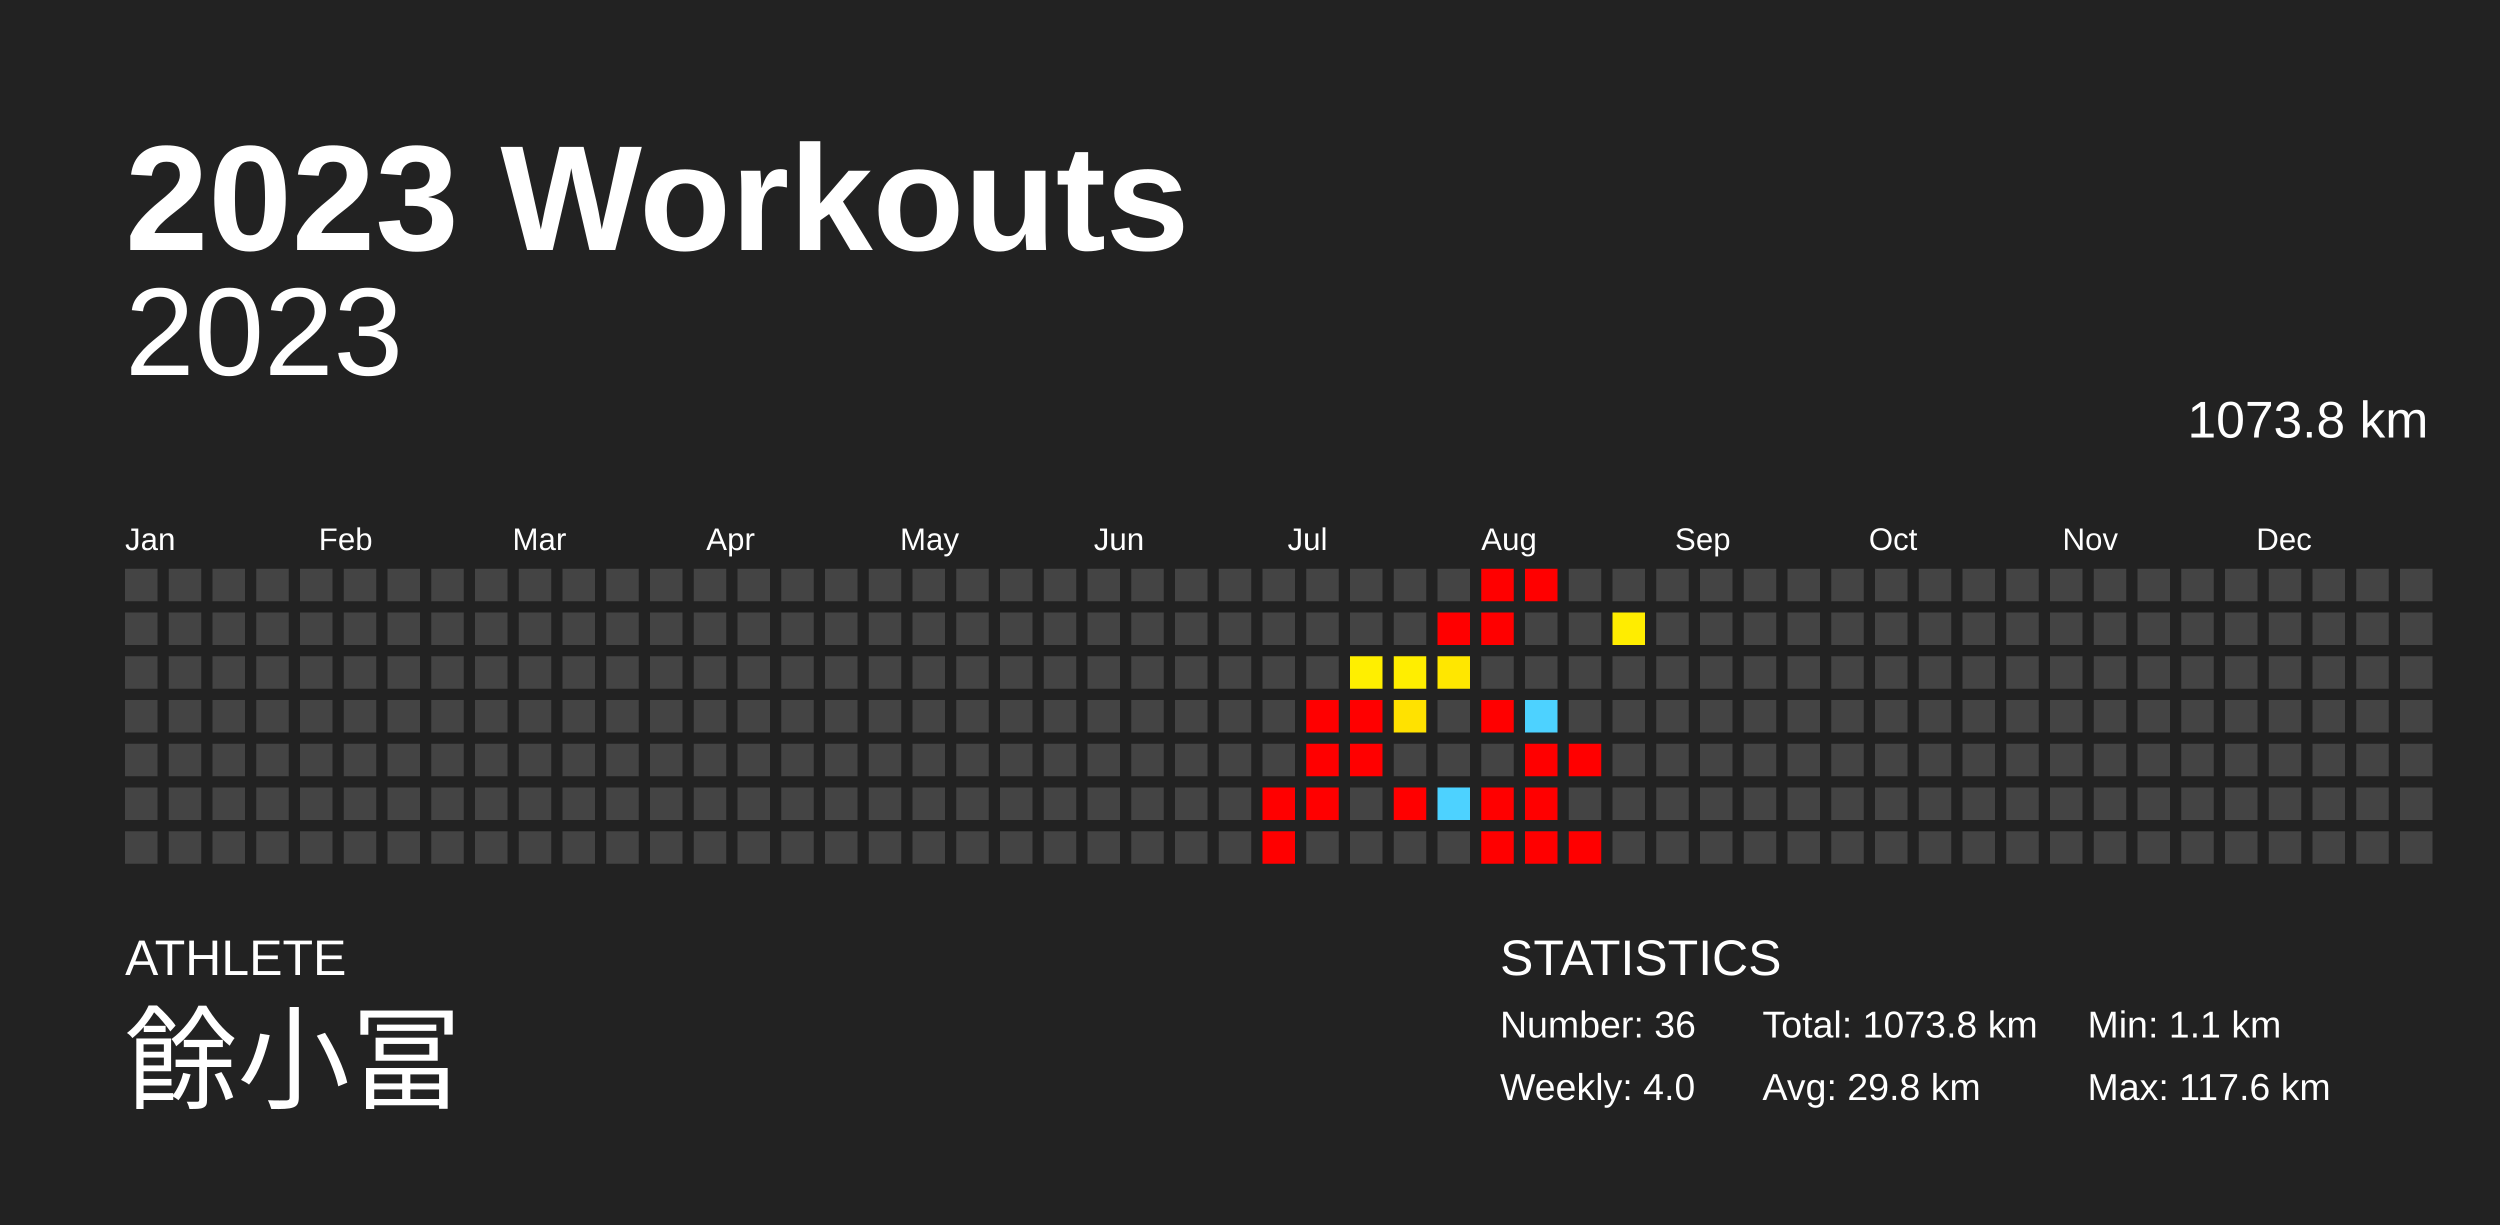
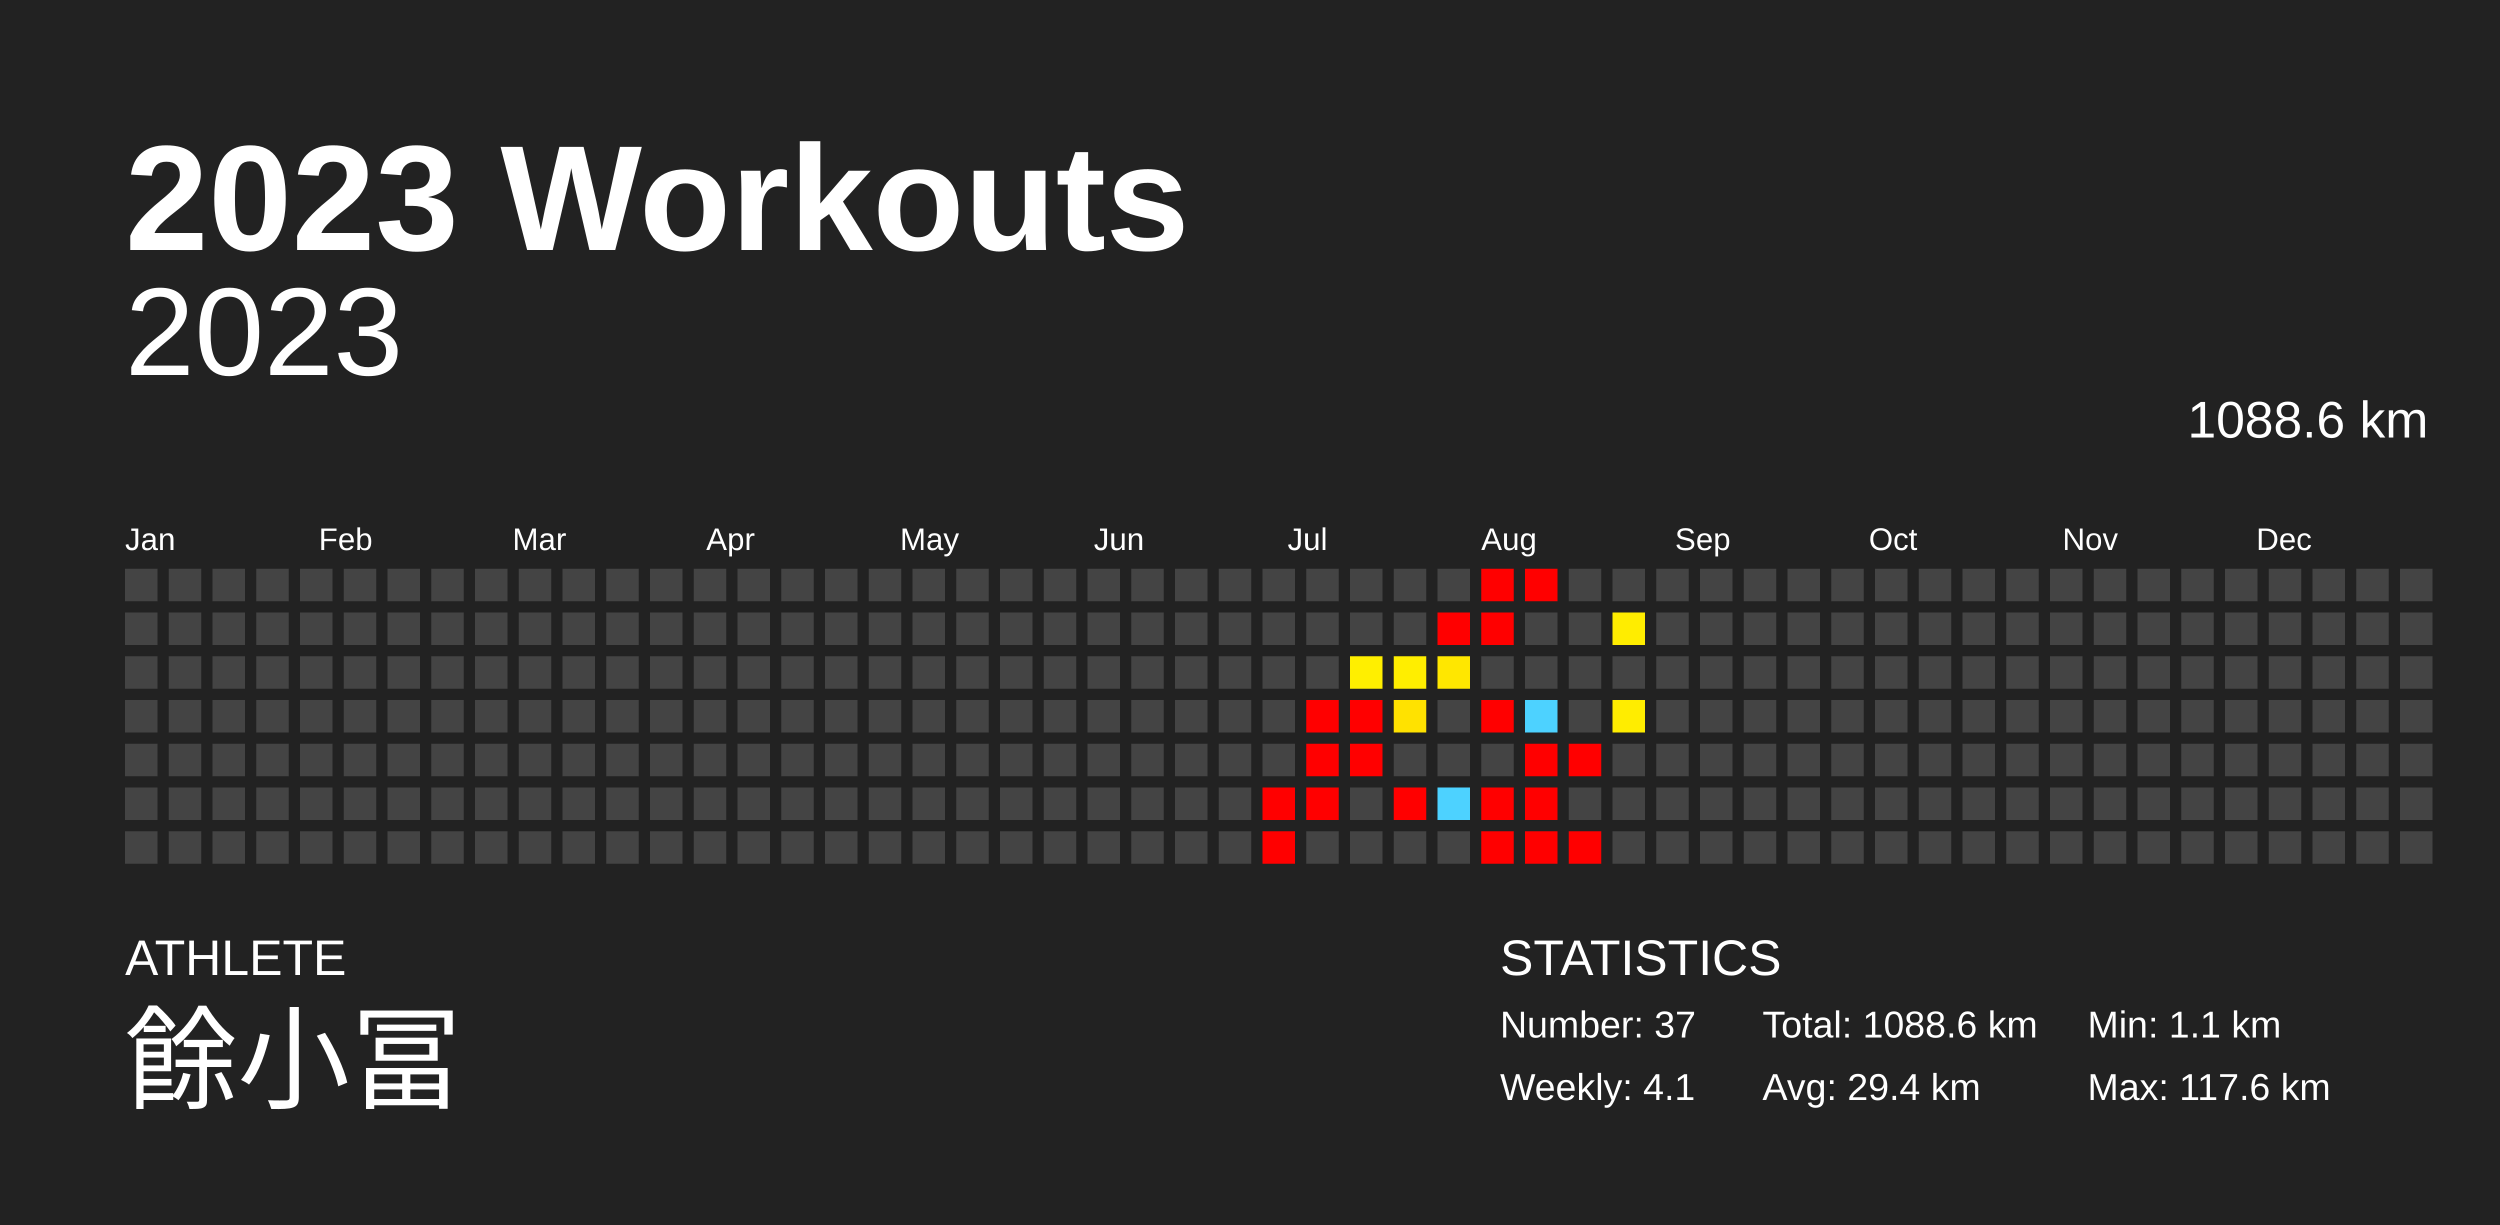
<svg xmlns="http://www.w3.org/2000/svg" baseProfile="full" height="98mm" version="1.1" viewBox="0,0,200,98" width="200mm">
  <defs />
  <rect fill="#222222" height="98" width="200" x="0" y="0" />
  <text fill="#FFFFFF" style="font-size:12px; font-family:Arial; font-weight:bold;" x="10" y="20">2023 Workouts</text>
  <text fill="#FFFFFF" style="font-size:4px; font-family:Arial" x="10" y="78">ATHLETE</text>
  <text fill="#FFFFFF" style="font-size:9px; font-family:Arial" x="10" y="88">餘小冨</text>
  <text fill="#FFFFFF" style="font-size:4px; font-family:Arial" x="120" y="78">STATISTICS</text>
-   <text fill="#FFFFFF" style="font-size:3px; font-family:Arial" x="120" y="83">Number: 36</text>
-   <text fill="#FFFFFF" style="font-size:3px; font-family:Arial" x="120" y="88">Weekly: 4.0</text>
-   <text fill="#FFFFFF" style="font-size:3px; font-family:Arial" x="141" y="83">Total: 1073.8 km</text>
-   <text fill="#FFFFFF" style="font-size:3px; font-family:Arial" x="141" y="88">Avg: 29.8 km</text>
+   <text fill="#FFFFFF" style="font-size:3px; font-family:Arial" x="120" y="83">Number: 37</text>
+   <text fill="#FFFFFF" style="font-size:3px; font-family:Arial" x="120" y="88">Weekly: 4.1</text>
+   <text fill="#FFFFFF" style="font-size:3px; font-family:Arial" x="141" y="83">Total: 1088.6 km</text>
+   <text fill="#FFFFFF" style="font-size:3px; font-family:Arial" x="141" y="88">Avg: 29.4 km</text>
  <text fill="#FFFFFF" style="font-size:3px; font-family:Arial" x="167" y="83">Min: 1.1 km</text>
  <text fill="#FFFFFF" style="font-size:3px; font-family:Arial" x="167" y="88">Max: 117.6 km</text>
  <text alignment-baseline="hanging" fill="#FFFFFF" style="font-size:10.0px; font-family:Arial;" x="10" y="30">2023</text>
-   <text alignment-baseline="hanging" fill="#FFFFFF" style="font-size:4.125px; font-family:Arial;" x="175" y="35">1073.8 km</text>
+   <text alignment-baseline="hanging" fill="#FFFFFF" style="font-size:4.125px; font-family:Arial;" x="175" y="35">1088.6 km</text>
  <text fill="#FFFFFF" style="font-size:2.5px; font-family:Arial" x="10.0" y="44">Jan</text>
  <text fill="#FFFFFF" style="font-size:2.5px; font-family:Arial" x="25.5" y="44">Feb</text>
  <text fill="#FFFFFF" style="font-size:2.5px; font-family:Arial" x="41.0" y="44">Mar</text>
  <text fill="#FFFFFF" style="font-size:2.5px; font-family:Arial" x="56.5" y="44">Apr</text>
  <text fill="#FFFFFF" style="font-size:2.5px; font-family:Arial" x="72.0" y="44">May</text>
  <text fill="#FFFFFF" style="font-size:2.5px; font-family:Arial" x="87.5" y="44">Jun</text>
  <text fill="#FFFFFF" style="font-size:2.5px; font-family:Arial" x="103.0" y="44">Jul</text>
  <text fill="#FFFFFF" style="font-size:2.5px; font-family:Arial" x="118.5" y="44">Aug</text>
  <text fill="#FFFFFF" style="font-size:2.5px; font-family:Arial" x="134.0" y="44">Sep</text>
  <text fill="#FFFFFF" style="font-size:2.5px; font-family:Arial" x="149.5" y="44">Oct</text>
  <text fill="#FFFFFF" style="font-size:2.5px; font-family:Arial" x="165.0" y="44">Nov</text>
  <text fill="#FFFFFF" style="font-size:2.5px; font-family:Arial" x="180.5" y="44">Dec</text>
  <rect fill="#444444" height="2.6" width="2.6" x="10.0" y="45.5" />
  <rect fill="#444444" height="2.6" width="2.6" x="10.0" y="49.0" />
  <rect fill="#444444" height="2.6" width="2.6" x="10.0" y="52.5" />
  <rect fill="#444444" height="2.6" width="2.6" x="10.0" y="56.0" />
  <rect fill="#444444" height="2.6" width="2.6" x="10.0" y="59.5" />
  <rect fill="#444444" height="2.6" width="2.6" x="10.0" y="63.0" />
  <rect fill="#444444" height="2.6" width="2.6" x="10.0" y="66.5" />
  <rect fill="#444444" height="2.6" width="2.6" x="13.5" y="45.5" />
  <rect fill="#444444" height="2.6" width="2.6" x="13.5" y="49.0" />
  <rect fill="#444444" height="2.6" width="2.6" x="13.5" y="52.5" />
  <rect fill="#444444" height="2.6" width="2.6" x="13.5" y="56.0" />
  <rect fill="#444444" height="2.6" width="2.6" x="13.5" y="59.5" />
  <rect fill="#444444" height="2.6" width="2.6" x="13.5" y="63.0" />
  <rect fill="#444444" height="2.6" width="2.6" x="13.5" y="66.5" />
  <rect fill="#444444" height="2.6" width="2.6" x="17.0" y="45.5" />
  <rect fill="#444444" height="2.6" width="2.6" x="17.0" y="49.0" />
  <rect fill="#444444" height="2.6" width="2.6" x="17.0" y="52.5" />
  <rect fill="#444444" height="2.6" width="2.6" x="17.0" y="56.0" />
  <rect fill="#444444" height="2.6" width="2.6" x="17.0" y="59.5" />
  <rect fill="#444444" height="2.6" width="2.6" x="17.0" y="63.0" />
  <rect fill="#444444" height="2.6" width="2.6" x="17.0" y="66.5" />
  <rect fill="#444444" height="2.6" width="2.6" x="20.5" y="45.5" />
  <rect fill="#444444" height="2.6" width="2.6" x="20.5" y="49.0" />
  <rect fill="#444444" height="2.6" width="2.6" x="20.5" y="52.5" />
  <rect fill="#444444" height="2.6" width="2.6" x="20.5" y="56.0" />
  <rect fill="#444444" height="2.6" width="2.6" x="20.5" y="59.5" />
  <rect fill="#444444" height="2.6" width="2.6" x="20.5" y="63.0" />
  <rect fill="#444444" height="2.6" width="2.6" x="20.5" y="66.5" />
  <rect fill="#444444" height="2.6" width="2.6" x="24.0" y="45.5" />
  <rect fill="#444444" height="2.6" width="2.6" x="24.0" y="49.0" />
  <rect fill="#444444" height="2.6" width="2.6" x="24.0" y="52.5" />
  <rect fill="#444444" height="2.6" width="2.6" x="24.0" y="56.0" />
  <rect fill="#444444" height="2.6" width="2.6" x="24.0" y="59.5" />
  <rect fill="#444444" height="2.6" width="2.6" x="24.0" y="63.0" />
  <rect fill="#444444" height="2.6" width="2.6" x="24.0" y="66.5" />
  <rect fill="#444444" height="2.6" width="2.6" x="27.5" y="45.5" />
  <rect fill="#444444" height="2.6" width="2.6" x="27.5" y="49.0" />
  <rect fill="#444444" height="2.6" width="2.6" x="27.5" y="52.5" />
  <rect fill="#444444" height="2.6" width="2.6" x="27.5" y="56.0" />
  <rect fill="#444444" height="2.6" width="2.6" x="27.5" y="59.5" />
  <rect fill="#444444" height="2.6" width="2.6" x="27.5" y="63.0" />
  <rect fill="#444444" height="2.6" width="2.6" x="27.5" y="66.5" />
  <rect fill="#444444" height="2.6" width="2.6" x="31.0" y="45.5" />
  <rect fill="#444444" height="2.6" width="2.6" x="31.0" y="49.0" />
  <rect fill="#444444" height="2.6" width="2.6" x="31.0" y="52.5" />
  <rect fill="#444444" height="2.6" width="2.6" x="31.0" y="56.0" />
  <rect fill="#444444" height="2.6" width="2.6" x="31.0" y="59.5" />
  <rect fill="#444444" height="2.6" width="2.6" x="31.0" y="63.0" />
  <rect fill="#444444" height="2.6" width="2.6" x="31.0" y="66.5" />
  <rect fill="#444444" height="2.6" width="2.6" x="34.5" y="45.5" />
  <rect fill="#444444" height="2.6" width="2.6" x="34.5" y="49.0" />
  <rect fill="#444444" height="2.6" width="2.6" x="34.5" y="52.5" />
  <rect fill="#444444" height="2.6" width="2.6" x="34.5" y="56.0" />
  <rect fill="#444444" height="2.6" width="2.6" x="34.5" y="59.5" />
  <rect fill="#444444" height="2.6" width="2.6" x="34.5" y="63.0" />
  <rect fill="#444444" height="2.6" width="2.6" x="34.5" y="66.5" />
  <rect fill="#444444" height="2.6" width="2.6" x="38.0" y="45.5" />
  <rect fill="#444444" height="2.6" width="2.6" x="38.0" y="49.0" />
  <rect fill="#444444" height="2.6" width="2.6" x="38.0" y="52.5" />
  <rect fill="#444444" height="2.6" width="2.6" x="38.0" y="56.0" />
  <rect fill="#444444" height="2.6" width="2.6" x="38.0" y="59.5" />
  <rect fill="#444444" height="2.6" width="2.6" x="38.0" y="63.0" />
  <rect fill="#444444" height="2.6" width="2.6" x="38.0" y="66.5" />
  <rect fill="#444444" height="2.6" width="2.6" x="41.5" y="45.5" />
  <rect fill="#444444" height="2.6" width="2.6" x="41.5" y="49.0" />
  <rect fill="#444444" height="2.6" width="2.6" x="41.5" y="52.5" />
  <rect fill="#444444" height="2.6" width="2.6" x="41.5" y="56.0" />
  <rect fill="#444444" height="2.6" width="2.6" x="41.5" y="59.5" />
  <rect fill="#444444" height="2.6" width="2.6" x="41.5" y="63.0" />
  <rect fill="#444444" height="2.6" width="2.6" x="41.5" y="66.5" />
  <rect fill="#444444" height="2.6" width="2.6" x="45.0" y="45.5" />
  <rect fill="#444444" height="2.6" width="2.6" x="45.0" y="49.0" />
  <rect fill="#444444" height="2.6" width="2.6" x="45.0" y="52.5" />
  <rect fill="#444444" height="2.6" width="2.6" x="45.0" y="56.0" />
  <rect fill="#444444" height="2.6" width="2.6" x="45.0" y="59.5" />
  <rect fill="#444444" height="2.6" width="2.6" x="45.0" y="63.0" />
  <rect fill="#444444" height="2.6" width="2.6" x="45.0" y="66.5" />
  <rect fill="#444444" height="2.6" width="2.6" x="48.5" y="45.5" />
  <rect fill="#444444" height="2.6" width="2.6" x="48.5" y="49.0" />
  <rect fill="#444444" height="2.6" width="2.6" x="48.5" y="52.5" />
  <rect fill="#444444" height="2.6" width="2.6" x="48.5" y="56.0" />
  <rect fill="#444444" height="2.6" width="2.6" x="48.5" y="59.5" />
  <rect fill="#444444" height="2.6" width="2.6" x="48.5" y="63.0" />
  <rect fill="#444444" height="2.6" width="2.6" x="48.5" y="66.5" />
  <rect fill="#444444" height="2.6" width="2.6" x="52.0" y="45.5" />
  <rect fill="#444444" height="2.6" width="2.6" x="52.0" y="49.0" />
  <rect fill="#444444" height="2.6" width="2.6" x="52.0" y="52.5" />
  <rect fill="#444444" height="2.6" width="2.6" x="52.0" y="56.0" />
  <rect fill="#444444" height="2.6" width="2.6" x="52.0" y="59.5" />
  <rect fill="#444444" height="2.6" width="2.6" x="52.0" y="63.0" />
  <rect fill="#444444" height="2.6" width="2.6" x="52.0" y="66.5" />
  <rect fill="#444444" height="2.6" width="2.6" x="55.5" y="45.5" />
  <rect fill="#444444" height="2.6" width="2.6" x="55.5" y="49.0" />
  <rect fill="#444444" height="2.6" width="2.6" x="55.5" y="52.5" />
  <rect fill="#444444" height="2.6" width="2.6" x="55.5" y="56.0" />
  <rect fill="#444444" height="2.6" width="2.6" x="55.5" y="59.5" />
  <rect fill="#444444" height="2.6" width="2.6" x="55.5" y="63.0" />
  <rect fill="#444444" height="2.6" width="2.6" x="55.5" y="66.5" />
  <rect fill="#444444" height="2.6" width="2.6" x="59.0" y="45.5" />
  <rect fill="#444444" height="2.6" width="2.6" x="59.0" y="49.0" />
  <rect fill="#444444" height="2.6" width="2.6" x="59.0" y="52.5" />
  <rect fill="#444444" height="2.6" width="2.6" x="59.0" y="56.0" />
  <rect fill="#444444" height="2.6" width="2.6" x="59.0" y="59.5" />
  <rect fill="#444444" height="2.6" width="2.6" x="59.0" y="63.0" />
  <rect fill="#444444" height="2.6" width="2.6" x="59.0" y="66.5" />
  <rect fill="#444444" height="2.6" width="2.6" x="62.5" y="45.5" />
  <rect fill="#444444" height="2.6" width="2.6" x="62.5" y="49.0" />
  <rect fill="#444444" height="2.6" width="2.6" x="62.5" y="52.5" />
  <rect fill="#444444" height="2.6" width="2.6" x="62.5" y="56.0" />
  <rect fill="#444444" height="2.6" width="2.6" x="62.5" y="59.5" />
  <rect fill="#444444" height="2.6" width="2.6" x="62.5" y="63.0" />
  <rect fill="#444444" height="2.6" width="2.6" x="62.5" y="66.5" />
  <rect fill="#444444" height="2.6" width="2.6" x="66.0" y="45.5" />
  <rect fill="#444444" height="2.6" width="2.6" x="66.0" y="49.0" />
  <rect fill="#444444" height="2.6" width="2.6" x="66.0" y="52.5" />
  <rect fill="#444444" height="2.6" width="2.6" x="66.0" y="56.0" />
  <rect fill="#444444" height="2.6" width="2.6" x="66.0" y="59.5" />
  <rect fill="#444444" height="2.6" width="2.6" x="66.0" y="63.0" />
  <rect fill="#444444" height="2.6" width="2.6" x="66.0" y="66.5" />
  <rect fill="#444444" height="2.6" width="2.6" x="69.5" y="45.5" />
  <rect fill="#444444" height="2.6" width="2.6" x="69.5" y="49.0" />
  <rect fill="#444444" height="2.6" width="2.6" x="69.5" y="52.5" />
  <rect fill="#444444" height="2.6" width="2.6" x="69.5" y="56.0" />
  <rect fill="#444444" height="2.6" width="2.6" x="69.5" y="59.5" />
  <rect fill="#444444" height="2.6" width="2.6" x="69.5" y="63.0" />
  <rect fill="#444444" height="2.6" width="2.6" x="69.5" y="66.5" />
  <rect fill="#444444" height="2.6" width="2.6" x="73.0" y="45.5" />
  <rect fill="#444444" height="2.6" width="2.6" x="73.0" y="49.0" />
  <rect fill="#444444" height="2.6" width="2.6" x="73.0" y="52.5" />
  <rect fill="#444444" height="2.6" width="2.6" x="73.0" y="56.0" />
  <rect fill="#444444" height="2.6" width="2.6" x="73.0" y="59.5" />
  <rect fill="#444444" height="2.6" width="2.6" x="73.0" y="63.0" />
  <rect fill="#444444" height="2.6" width="2.6" x="73.0" y="66.5" />
  <rect fill="#444444" height="2.6" width="2.6" x="76.5" y="45.5" />
  <rect fill="#444444" height="2.6" width="2.6" x="76.5" y="49.0" />
  <rect fill="#444444" height="2.6" width="2.6" x="76.5" y="52.5" />
  <rect fill="#444444" height="2.6" width="2.6" x="76.5" y="56.0" />
  <rect fill="#444444" height="2.6" width="2.6" x="76.5" y="59.5" />
  <rect fill="#444444" height="2.6" width="2.6" x="76.5" y="63.0" />
  <rect fill="#444444" height="2.6" width="2.6" x="76.5" y="66.5" />
  <rect fill="#444444" height="2.6" width="2.6" x="80.0" y="45.5" />
  <rect fill="#444444" height="2.6" width="2.6" x="80.0" y="49.0" />
  <rect fill="#444444" height="2.6" width="2.6" x="80.0" y="52.5" />
  <rect fill="#444444" height="2.6" width="2.6" x="80.0" y="56.0" />
  <rect fill="#444444" height="2.6" width="2.6" x="80.0" y="59.5" />
  <rect fill="#444444" height="2.6" width="2.6" x="80.0" y="63.0" />
  <rect fill="#444444" height="2.6" width="2.6" x="80.0" y="66.5" />
  <rect fill="#444444" height="2.6" width="2.6" x="83.5" y="45.5" />
  <rect fill="#444444" height="2.6" width="2.6" x="83.5" y="49.0" />
  <rect fill="#444444" height="2.6" width="2.6" x="83.5" y="52.5" />
  <rect fill="#444444" height="2.6" width="2.6" x="83.5" y="56.0" />
  <rect fill="#444444" height="2.6" width="2.6" x="83.5" y="59.5" />
  <rect fill="#444444" height="2.6" width="2.6" x="83.5" y="63.0" />
  <rect fill="#444444" height="2.6" width="2.6" x="83.5" y="66.5" />
  <rect fill="#444444" height="2.6" width="2.6" x="87.0" y="45.5" />
  <rect fill="#444444" height="2.6" width="2.6" x="87.0" y="49.0" />
  <rect fill="#444444" height="2.6" width="2.6" x="87.0" y="52.5" />
  <rect fill="#444444" height="2.6" width="2.6" x="87.0" y="56.0" />
  <rect fill="#444444" height="2.6" width="2.6" x="87.0" y="59.5" />
  <rect fill="#444444" height="2.6" width="2.6" x="87.0" y="63.0" />
  <rect fill="#444444" height="2.6" width="2.6" x="87.0" y="66.5" />
  <rect fill="#444444" height="2.6" width="2.6" x="90.5" y="45.5" />
  <rect fill="#444444" height="2.6" width="2.6" x="90.5" y="49.0" />
  <rect fill="#444444" height="2.6" width="2.6" x="90.5" y="52.5" />
  <rect fill="#444444" height="2.6" width="2.6" x="90.5" y="56.0" />
  <rect fill="#444444" height="2.6" width="2.6" x="90.5" y="59.5" />
  <rect fill="#444444" height="2.6" width="2.6" x="90.5" y="63.0" />
  <rect fill="#444444" height="2.6" width="2.6" x="90.5" y="66.5" />
  <rect fill="#444444" height="2.6" width="2.6" x="94.0" y="45.5" />
  <rect fill="#444444" height="2.6" width="2.6" x="94.0" y="49.0" />
  <rect fill="#444444" height="2.6" width="2.6" x="94.0" y="52.5" />
  <rect fill="#444444" height="2.6" width="2.6" x="94.0" y="56.0" />
  <rect fill="#444444" height="2.6" width="2.6" x="94.0" y="59.5" />
  <rect fill="#444444" height="2.6" width="2.6" x="94.0" y="63.0" />
  <rect fill="#444444" height="2.6" width="2.6" x="94.0" y="66.5" />
  <rect fill="#444444" height="2.6" width="2.6" x="97.5" y="45.5" />
  <rect fill="#444444" height="2.6" width="2.6" x="97.5" y="49.0" />
  <rect fill="#444444" height="2.6" width="2.6" x="97.5" y="52.5" />
  <rect fill="#444444" height="2.6" width="2.6" x="97.5" y="56.0" />
  <rect fill="#444444" height="2.6" width="2.6" x="97.5" y="59.5" />
  <rect fill="#444444" height="2.6" width="2.6" x="97.5" y="63.0" />
  <rect fill="#444444" height="2.6" width="2.6" x="97.5" y="66.5" />
  <rect fill="#444444" height="2.6" width="2.6" x="101.0" y="45.5" />
  <rect fill="#444444" height="2.6" width="2.6" x="101.0" y="49.0" />
  <rect fill="#444444" height="2.6" width="2.6" x="101.0" y="52.5" />
  <rect fill="#444444" height="2.6" width="2.6" x="101.0" y="56.0" />
  <rect fill="#444444" height="2.6" width="2.6" x="101.0" y="59.5" />
  <rect fill="red" height="2.6" width="2.6" x="101.0" y="63.0" />
  <rect fill="red" height="2.6" width="2.6" x="101.0" y="66.5" />
  <rect fill="#444444" height="2.6" width="2.6" x="104.5" y="45.5" />
  <rect fill="#444444" height="2.6" width="2.6" x="104.5" y="49.0" />
  <rect fill="#444444" height="2.6" width="2.6" x="104.5" y="52.5" />
  <rect fill="red" height="2.6" width="2.6" x="104.5" y="56.0" />
  <rect fill="red" height="2.6" width="2.6" x="104.5" y="59.5" />
  <rect fill="red" height="2.6" width="2.6" x="104.5" y="63.0" />
  <rect fill="#444444" height="2.6" width="2.6" x="104.5" y="66.5" />
  <rect fill="#444444" height="2.6" width="2.6" x="108.0" y="45.5" />
  <rect fill="#444444" height="2.6" width="2.6" x="108.0" y="49.0" />
  <rect fill="#ffef00" height="2.6" width="2.6" x="108.0" y="52.5" />
  <rect fill="red" height="2.6" width="2.6" x="108.0" y="56.0" />
  <rect fill="red" height="2.6" width="2.6" x="108.0" y="59.5" />
  <rect fill="#444444" height="2.6" width="2.6" x="108.0" y="63.0" />
  <rect fill="#444444" height="2.6" width="2.6" x="108.0" y="66.5" />
  <rect fill="#444444" height="2.6" width="2.6" x="111.5" y="45.5" />
  <rect fill="#444444" height="2.6" width="2.6" x="111.5" y="49.0" />
  <rect fill="#ffee00" height="2.6" width="2.6" x="111.5" y="52.5" />
  <rect fill="#ffe200" height="2.6" width="2.6" x="111.5" y="56.0" />
  <rect fill="#444444" height="2.6" width="2.6" x="111.5" y="59.5" />
  <rect fill="red" height="2.6" width="2.6" x="111.5" y="63.0" />
  <rect fill="#444444" height="2.6" width="2.6" x="111.5" y="66.5" />
  <rect fill="#444444" height="2.6" width="2.6" x="115.0" y="45.5" />
  <rect fill="red" height="2.6" width="2.6" x="115.0" y="49.0" />
  <rect fill="#ffe700" height="2.6" width="2.6" x="115.0" y="52.5" />
  <rect fill="#444444" height="2.6" width="2.6" x="115.0" y="56.0" />
  <rect fill="#444444" height="2.6" width="2.6" x="115.0" y="59.5" />
  <rect fill="#4dd2ff" height="2.6" width="2.6" x="115.0" y="63.0" />
  <rect fill="#444444" height="2.6" width="2.6" x="115.0" y="66.5" />
  <rect fill="red" height="2.6" width="2.6" x="118.5" y="45.5" />
  <rect fill="red" height="2.6" width="2.6" x="118.5" y="49.0" />
  <rect fill="#444444" height="2.6" width="2.6" x="118.5" y="52.5" />
  <rect fill="red" height="2.6" width="2.6" x="118.5" y="56.0" />
  <rect fill="#444444" height="2.6" width="2.6" x="118.5" y="59.5" />
  <rect fill="red" height="2.6" width="2.6" x="118.5" y="63.0" />
  <rect fill="red" height="2.6" width="2.6" x="118.5" y="66.5" />
  <rect fill="red" height="2.6" width="2.6" x="122.0" y="45.5" />
  <rect fill="#444444" height="2.6" width="2.6" x="122.0" y="49.0" />
  <rect fill="#444444" height="2.6" width="2.6" x="122.0" y="52.5" />
  <rect fill="#4dd2ff" height="2.6" width="2.6" x="122.0" y="56.0" />
  <rect fill="red" height="2.6" width="2.6" x="122.0" y="59.5" />
  <rect fill="red" height="2.6" width="2.6" x="122.0" y="63.0" />
  <rect fill="red" height="2.6" width="2.6" x="122.0" y="66.5" />
  <rect fill="#444444" height="2.6" width="2.6" x="125.5" y="45.5" />
  <rect fill="#444444" height="2.6" width="2.6" x="125.5" y="49.0" />
  <rect fill="#444444" height="2.6" width="2.6" x="125.5" y="52.5" />
  <rect fill="#444444" height="2.6" width="2.6" x="125.5" y="56.0" />
  <rect fill="red" height="2.6" width="2.6" x="125.5" y="59.5" />
  <rect fill="#444444" height="2.6" width="2.6" x="125.5" y="63.0" />
  <rect fill="red" height="2.6" width="2.6" x="125.5" y="66.5" />
  <rect fill="#444444" height="2.6" width="2.6" x="129.0" y="45.5" />
  <rect fill="#ffed00" height="2.6" width="2.6" x="129.0" y="49.0" />
  <rect fill="#444444" height="2.6" width="2.6" x="129.0" y="52.5" />
-   <rect fill="#444444" height="2.6" width="2.6" x="129.0" y="56.0" />
+   <rect fill="#ffed00" height="2.6" width="2.6" x="129.0" y="56.0" />
  <rect fill="#444444" height="2.6" width="2.6" x="129.0" y="59.5" />
  <rect fill="#444444" height="2.6" width="2.6" x="129.0" y="63.0" />
  <rect fill="#444444" height="2.6" width="2.6" x="129.0" y="66.5" />
  <rect fill="#444444" height="2.6" width="2.6" x="132.5" y="45.5" />
  <rect fill="#444444" height="2.6" width="2.6" x="132.5" y="49.0" />
  <rect fill="#444444" height="2.6" width="2.6" x="132.5" y="52.5" />
  <rect fill="#444444" height="2.6" width="2.6" x="132.5" y="56.0" />
  <rect fill="#444444" height="2.6" width="2.6" x="132.5" y="59.5" />
  <rect fill="#444444" height="2.6" width="2.6" x="132.5" y="63.0" />
  <rect fill="#444444" height="2.6" width="2.6" x="132.5" y="66.5" />
  <rect fill="#444444" height="2.6" width="2.6" x="136.0" y="45.5" />
  <rect fill="#444444" height="2.6" width="2.6" x="136.0" y="49.0" />
  <rect fill="#444444" height="2.6" width="2.6" x="136.0" y="52.5" />
  <rect fill="#444444" height="2.6" width="2.6" x="136.0" y="56.0" />
  <rect fill="#444444" height="2.6" width="2.6" x="136.0" y="59.5" />
  <rect fill="#444444" height="2.6" width="2.6" x="136.0" y="63.0" />
  <rect fill="#444444" height="2.6" width="2.6" x="136.0" y="66.5" />
  <rect fill="#444444" height="2.6" width="2.6" x="139.5" y="45.5" />
  <rect fill="#444444" height="2.6" width="2.6" x="139.5" y="49.0" />
  <rect fill="#444444" height="2.6" width="2.6" x="139.5" y="52.5" />
  <rect fill="#444444" height="2.6" width="2.6" x="139.5" y="56.0" />
  <rect fill="#444444" height="2.6" width="2.6" x="139.5" y="59.5" />
  <rect fill="#444444" height="2.6" width="2.6" x="139.5" y="63.0" />
  <rect fill="#444444" height="2.6" width="2.6" x="139.5" y="66.5" />
  <rect fill="#444444" height="2.6" width="2.6" x="143.0" y="45.5" />
  <rect fill="#444444" height="2.6" width="2.6" x="143.0" y="49.0" />
  <rect fill="#444444" height="2.6" width="2.6" x="143.0" y="52.5" />
  <rect fill="#444444" height="2.6" width="2.6" x="143.0" y="56.0" />
  <rect fill="#444444" height="2.6" width="2.6" x="143.0" y="59.5" />
  <rect fill="#444444" height="2.6" width="2.6" x="143.0" y="63.0" />
  <rect fill="#444444" height="2.6" width="2.6" x="143.0" y="66.5" />
  <rect fill="#444444" height="2.6" width="2.6" x="146.5" y="45.5" />
  <rect fill="#444444" height="2.6" width="2.6" x="146.5" y="49.0" />
  <rect fill="#444444" height="2.6" width="2.6" x="146.5" y="52.5" />
  <rect fill="#444444" height="2.6" width="2.6" x="146.5" y="56.0" />
  <rect fill="#444444" height="2.6" width="2.6" x="146.5" y="59.5" />
  <rect fill="#444444" height="2.6" width="2.6" x="146.5" y="63.0" />
  <rect fill="#444444" height="2.6" width="2.6" x="146.5" y="66.5" />
  <rect fill="#444444" height="2.6" width="2.6" x="150.0" y="45.5" />
  <rect fill="#444444" height="2.6" width="2.6" x="150.0" y="49.0" />
  <rect fill="#444444" height="2.6" width="2.6" x="150.0" y="52.5" />
  <rect fill="#444444" height="2.6" width="2.6" x="150.0" y="56.0" />
  <rect fill="#444444" height="2.6" width="2.6" x="150.0" y="59.5" />
  <rect fill="#444444" height="2.6" width="2.6" x="150.0" y="63.0" />
  <rect fill="#444444" height="2.6" width="2.6" x="150.0" y="66.5" />
  <rect fill="#444444" height="2.6" width="2.6" x="153.5" y="45.5" />
  <rect fill="#444444" height="2.6" width="2.6" x="153.5" y="49.0" />
  <rect fill="#444444" height="2.6" width="2.6" x="153.5" y="52.5" />
  <rect fill="#444444" height="2.6" width="2.6" x="153.5" y="56.0" />
  <rect fill="#444444" height="2.6" width="2.6" x="153.5" y="59.5" />
  <rect fill="#444444" height="2.6" width="2.6" x="153.5" y="63.0" />
  <rect fill="#444444" height="2.6" width="2.6" x="153.5" y="66.5" />
  <rect fill="#444444" height="2.6" width="2.6" x="157.0" y="45.5" />
  <rect fill="#444444" height="2.6" width="2.6" x="157.0" y="49.0" />
  <rect fill="#444444" height="2.6" width="2.6" x="157.0" y="52.5" />
  <rect fill="#444444" height="2.6" width="2.6" x="157.0" y="56.0" />
  <rect fill="#444444" height="2.6" width="2.6" x="157.0" y="59.5" />
  <rect fill="#444444" height="2.6" width="2.6" x="157.0" y="63.0" />
  <rect fill="#444444" height="2.6" width="2.6" x="157.0" y="66.5" />
  <rect fill="#444444" height="2.6" width="2.6" x="160.5" y="45.5" />
  <rect fill="#444444" height="2.6" width="2.6" x="160.5" y="49.0" />
  <rect fill="#444444" height="2.6" width="2.6" x="160.5" y="52.5" />
  <rect fill="#444444" height="2.6" width="2.6" x="160.5" y="56.0" />
  <rect fill="#444444" height="2.6" width="2.6" x="160.5" y="59.5" />
  <rect fill="#444444" height="2.6" width="2.6" x="160.5" y="63.0" />
  <rect fill="#444444" height="2.6" width="2.6" x="160.5" y="66.5" />
  <rect fill="#444444" height="2.6" width="2.6" x="164.0" y="45.5" />
  <rect fill="#444444" height="2.6" width="2.6" x="164.0" y="49.0" />
  <rect fill="#444444" height="2.6" width="2.6" x="164.0" y="52.5" />
  <rect fill="#444444" height="2.6" width="2.6" x="164.0" y="56.0" />
  <rect fill="#444444" height="2.6" width="2.6" x="164.0" y="59.5" />
  <rect fill="#444444" height="2.6" width="2.6" x="164.0" y="63.0" />
  <rect fill="#444444" height="2.6" width="2.6" x="164.0" y="66.5" />
  <rect fill="#444444" height="2.6" width="2.6" x="167.5" y="45.5" />
  <rect fill="#444444" height="2.6" width="2.6" x="167.5" y="49.0" />
  <rect fill="#444444" height="2.6" width="2.6" x="167.5" y="52.5" />
  <rect fill="#444444" height="2.6" width="2.6" x="167.5" y="56.0" />
  <rect fill="#444444" height="2.6" width="2.6" x="167.5" y="59.5" />
  <rect fill="#444444" height="2.6" width="2.6" x="167.5" y="63.0" />
  <rect fill="#444444" height="2.6" width="2.6" x="167.5" y="66.5" />
  <rect fill="#444444" height="2.6" width="2.6" x="171.0" y="45.5" />
  <rect fill="#444444" height="2.6" width="2.6" x="171.0" y="49.0" />
  <rect fill="#444444" height="2.6" width="2.6" x="171.0" y="52.5" />
  <rect fill="#444444" height="2.6" width="2.6" x="171.0" y="56.0" />
  <rect fill="#444444" height="2.6" width="2.6" x="171.0" y="59.5" />
  <rect fill="#444444" height="2.6" width="2.6" x="171.0" y="63.0" />
  <rect fill="#444444" height="2.6" width="2.6" x="171.0" y="66.5" />
  <rect fill="#444444" height="2.6" width="2.6" x="174.5" y="45.5" />
  <rect fill="#444444" height="2.6" width="2.6" x="174.5" y="49.0" />
  <rect fill="#444444" height="2.6" width="2.6" x="174.5" y="52.5" />
  <rect fill="#444444" height="2.6" width="2.6" x="174.5" y="56.0" />
  <rect fill="#444444" height="2.6" width="2.6" x="174.5" y="59.5" />
  <rect fill="#444444" height="2.6" width="2.6" x="174.5" y="63.0" />
  <rect fill="#444444" height="2.6" width="2.6" x="174.5" y="66.5" />
  <rect fill="#444444" height="2.6" width="2.6" x="178.0" y="45.5" />
  <rect fill="#444444" height="2.6" width="2.6" x="178.0" y="49.0" />
  <rect fill="#444444" height="2.6" width="2.6" x="178.0" y="52.5" />
  <rect fill="#444444" height="2.6" width="2.6" x="178.0" y="56.0" />
  <rect fill="#444444" height="2.6" width="2.6" x="178.0" y="59.5" />
  <rect fill="#444444" height="2.6" width="2.6" x="178.0" y="63.0" />
  <rect fill="#444444" height="2.6" width="2.6" x="178.0" y="66.5" />
  <rect fill="#444444" height="2.6" width="2.6" x="181.5" y="45.5" />
  <rect fill="#444444" height="2.6" width="2.6" x="181.5" y="49.0" />
  <rect fill="#444444" height="2.6" width="2.6" x="181.5" y="52.5" />
  <rect fill="#444444" height="2.6" width="2.6" x="181.5" y="56.0" />
  <rect fill="#444444" height="2.6" width="2.6" x="181.5" y="59.5" />
  <rect fill="#444444" height="2.6" width="2.6" x="181.5" y="63.0" />
  <rect fill="#444444" height="2.6" width="2.6" x="181.5" y="66.5" />
  <rect fill="#444444" height="2.6" width="2.6" x="185.0" y="45.5" />
  <rect fill="#444444" height="2.6" width="2.6" x="185.0" y="49.0" />
  <rect fill="#444444" height="2.6" width="2.6" x="185.0" y="52.5" />
  <rect fill="#444444" height="2.6" width="2.6" x="185.0" y="56.0" />
  <rect fill="#444444" height="2.6" width="2.6" x="185.0" y="59.5" />
  <rect fill="#444444" height="2.6" width="2.6" x="185.0" y="63.0" />
  <rect fill="#444444" height="2.6" width="2.6" x="185.0" y="66.5" />
  <rect fill="#444444" height="2.6" width="2.6" x="188.5" y="45.5" />
  <rect fill="#444444" height="2.6" width="2.6" x="188.5" y="49.0" />
  <rect fill="#444444" height="2.6" width="2.6" x="188.5" y="52.5" />
  <rect fill="#444444" height="2.6" width="2.6" x="188.5" y="56.0" />
  <rect fill="#444444" height="2.6" width="2.6" x="188.5" y="59.5" />
  <rect fill="#444444" height="2.6" width="2.6" x="188.5" y="63.0" />
  <rect fill="#444444" height="2.6" width="2.6" x="188.5" y="66.5" />
  <rect fill="#444444" height="2.6" width="2.6" x="192.0" y="45.5" />
  <rect fill="#444444" height="2.6" width="2.6" x="192.0" y="49.0" />
  <rect fill="#444444" height="2.6" width="2.6" x="192.0" y="52.5" />
  <rect fill="#444444" height="2.6" width="2.6" x="192.0" y="56.0" />
  <rect fill="#444444" height="2.6" width="2.6" x="192.0" y="59.5" />
  <rect fill="#444444" height="2.6" width="2.6" x="192.0" y="63.0" />
  <rect fill="#444444" height="2.6" width="2.6" x="192.0" y="66.5" />
</svg>
